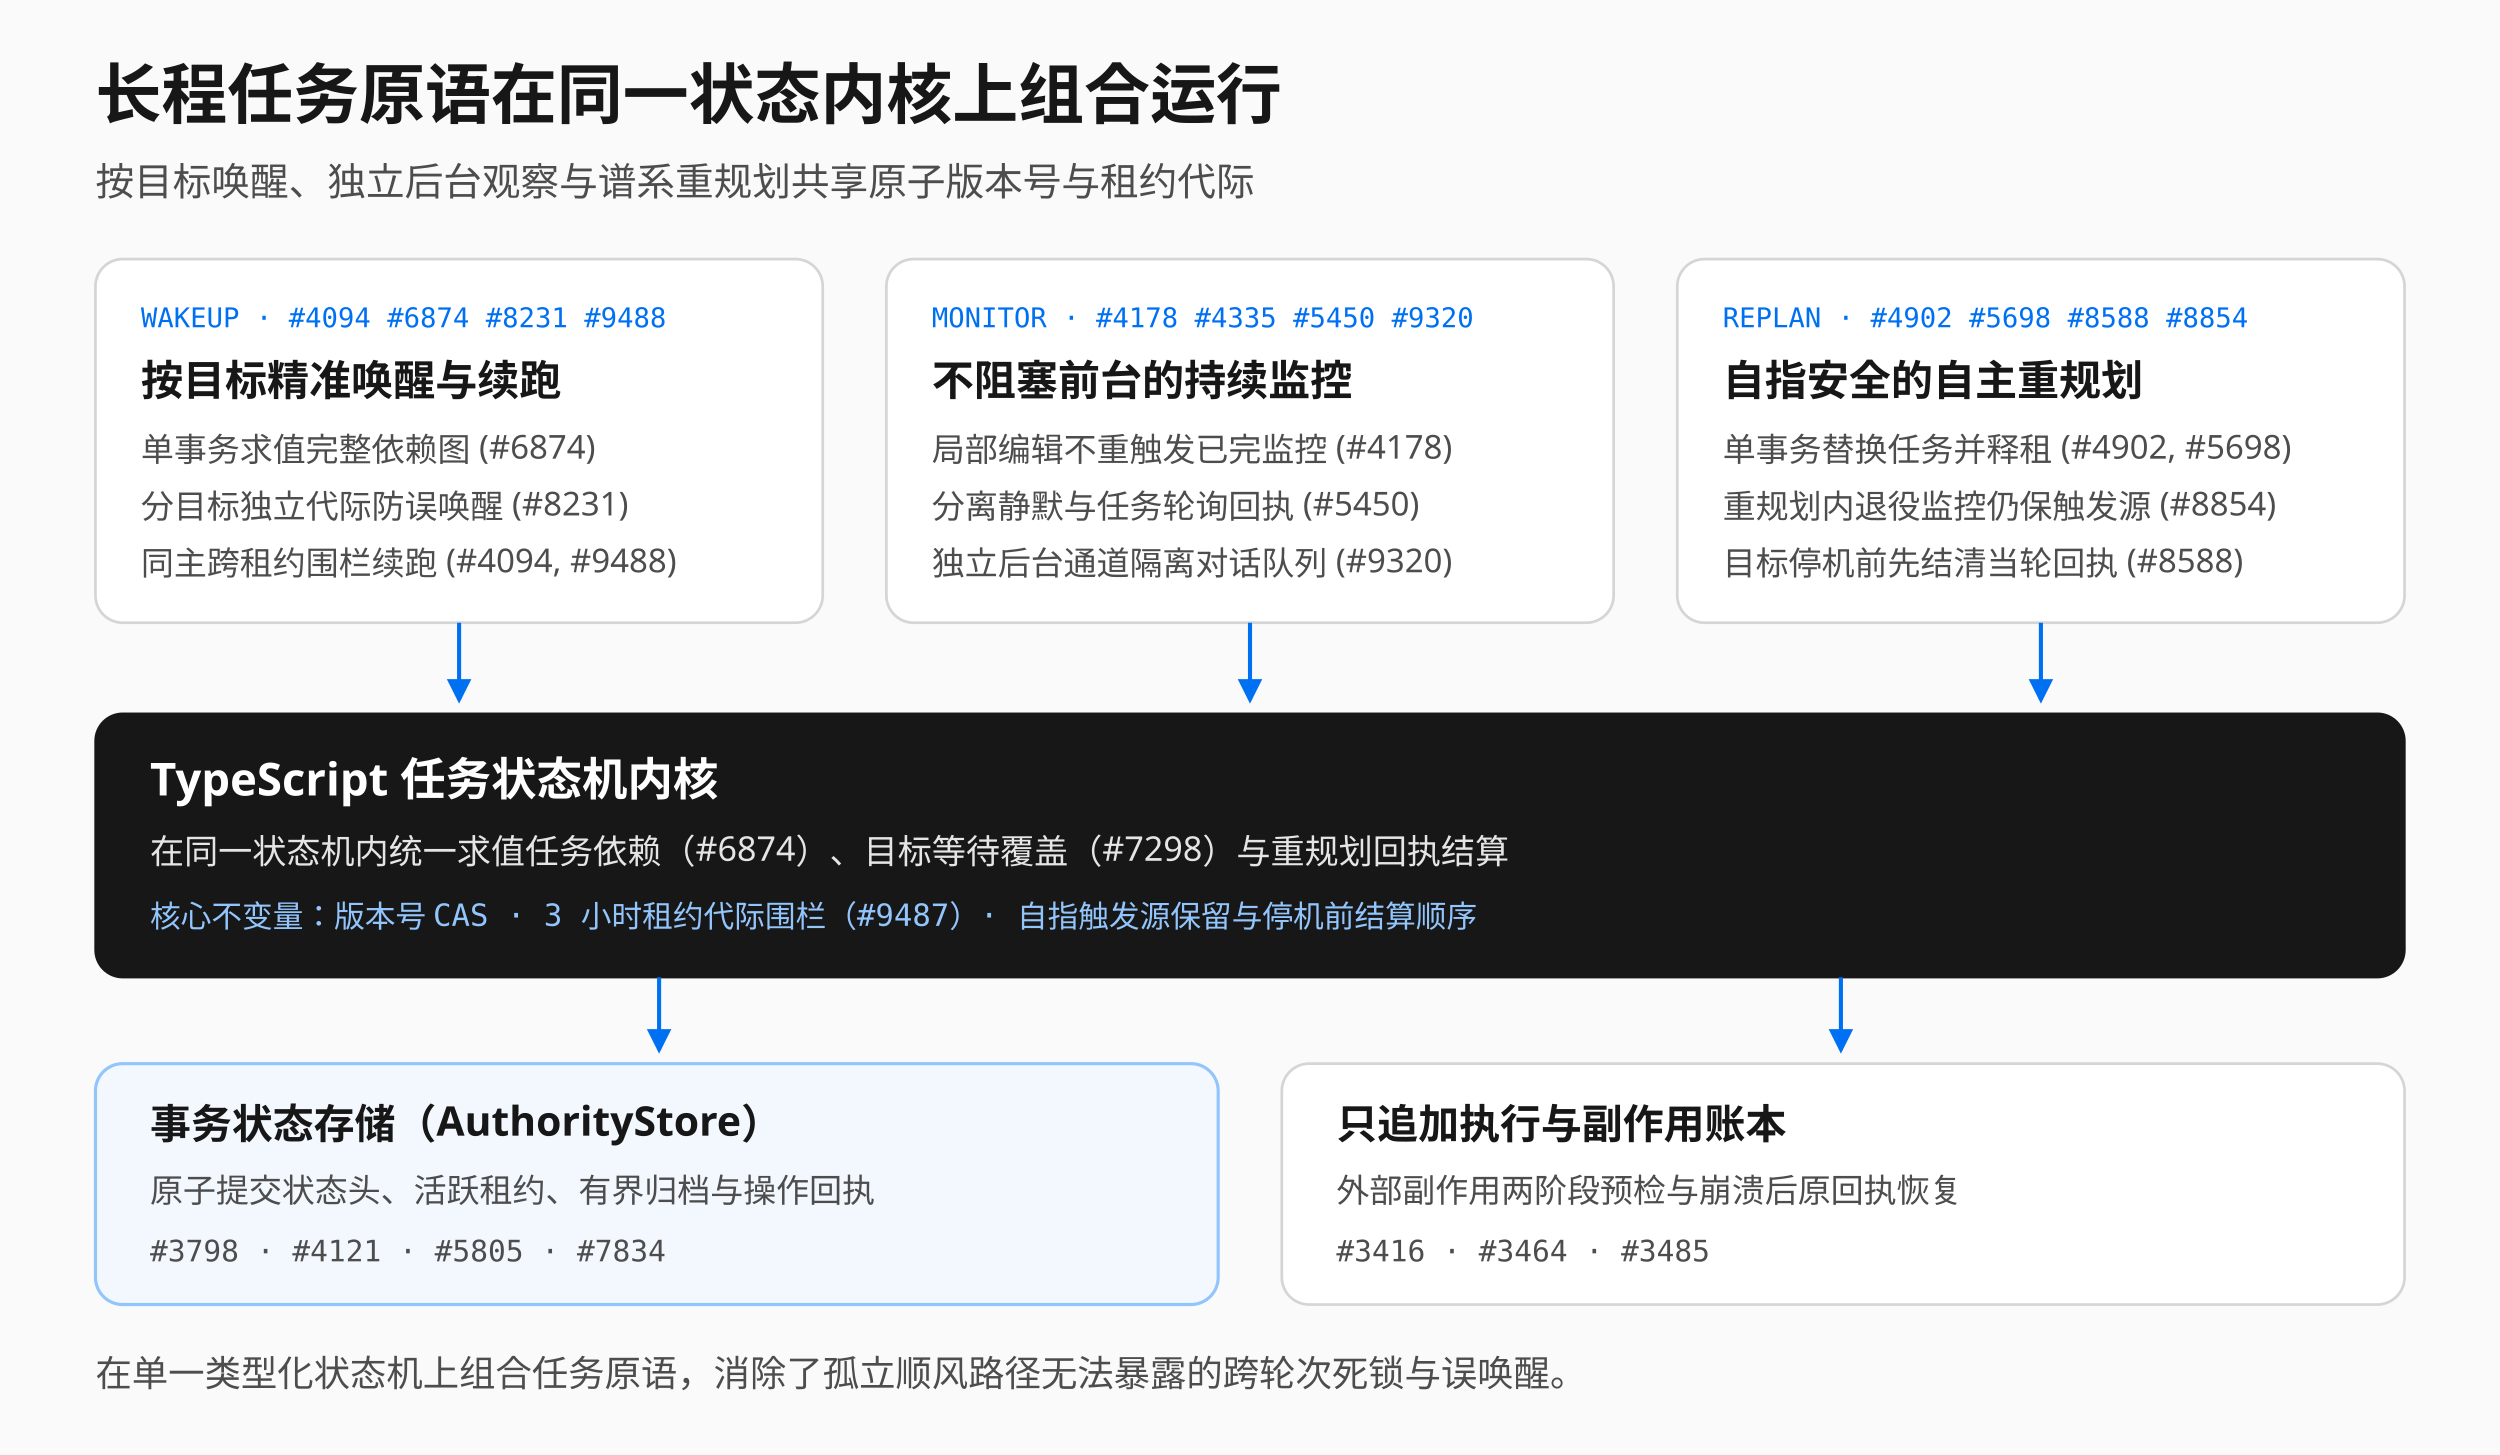
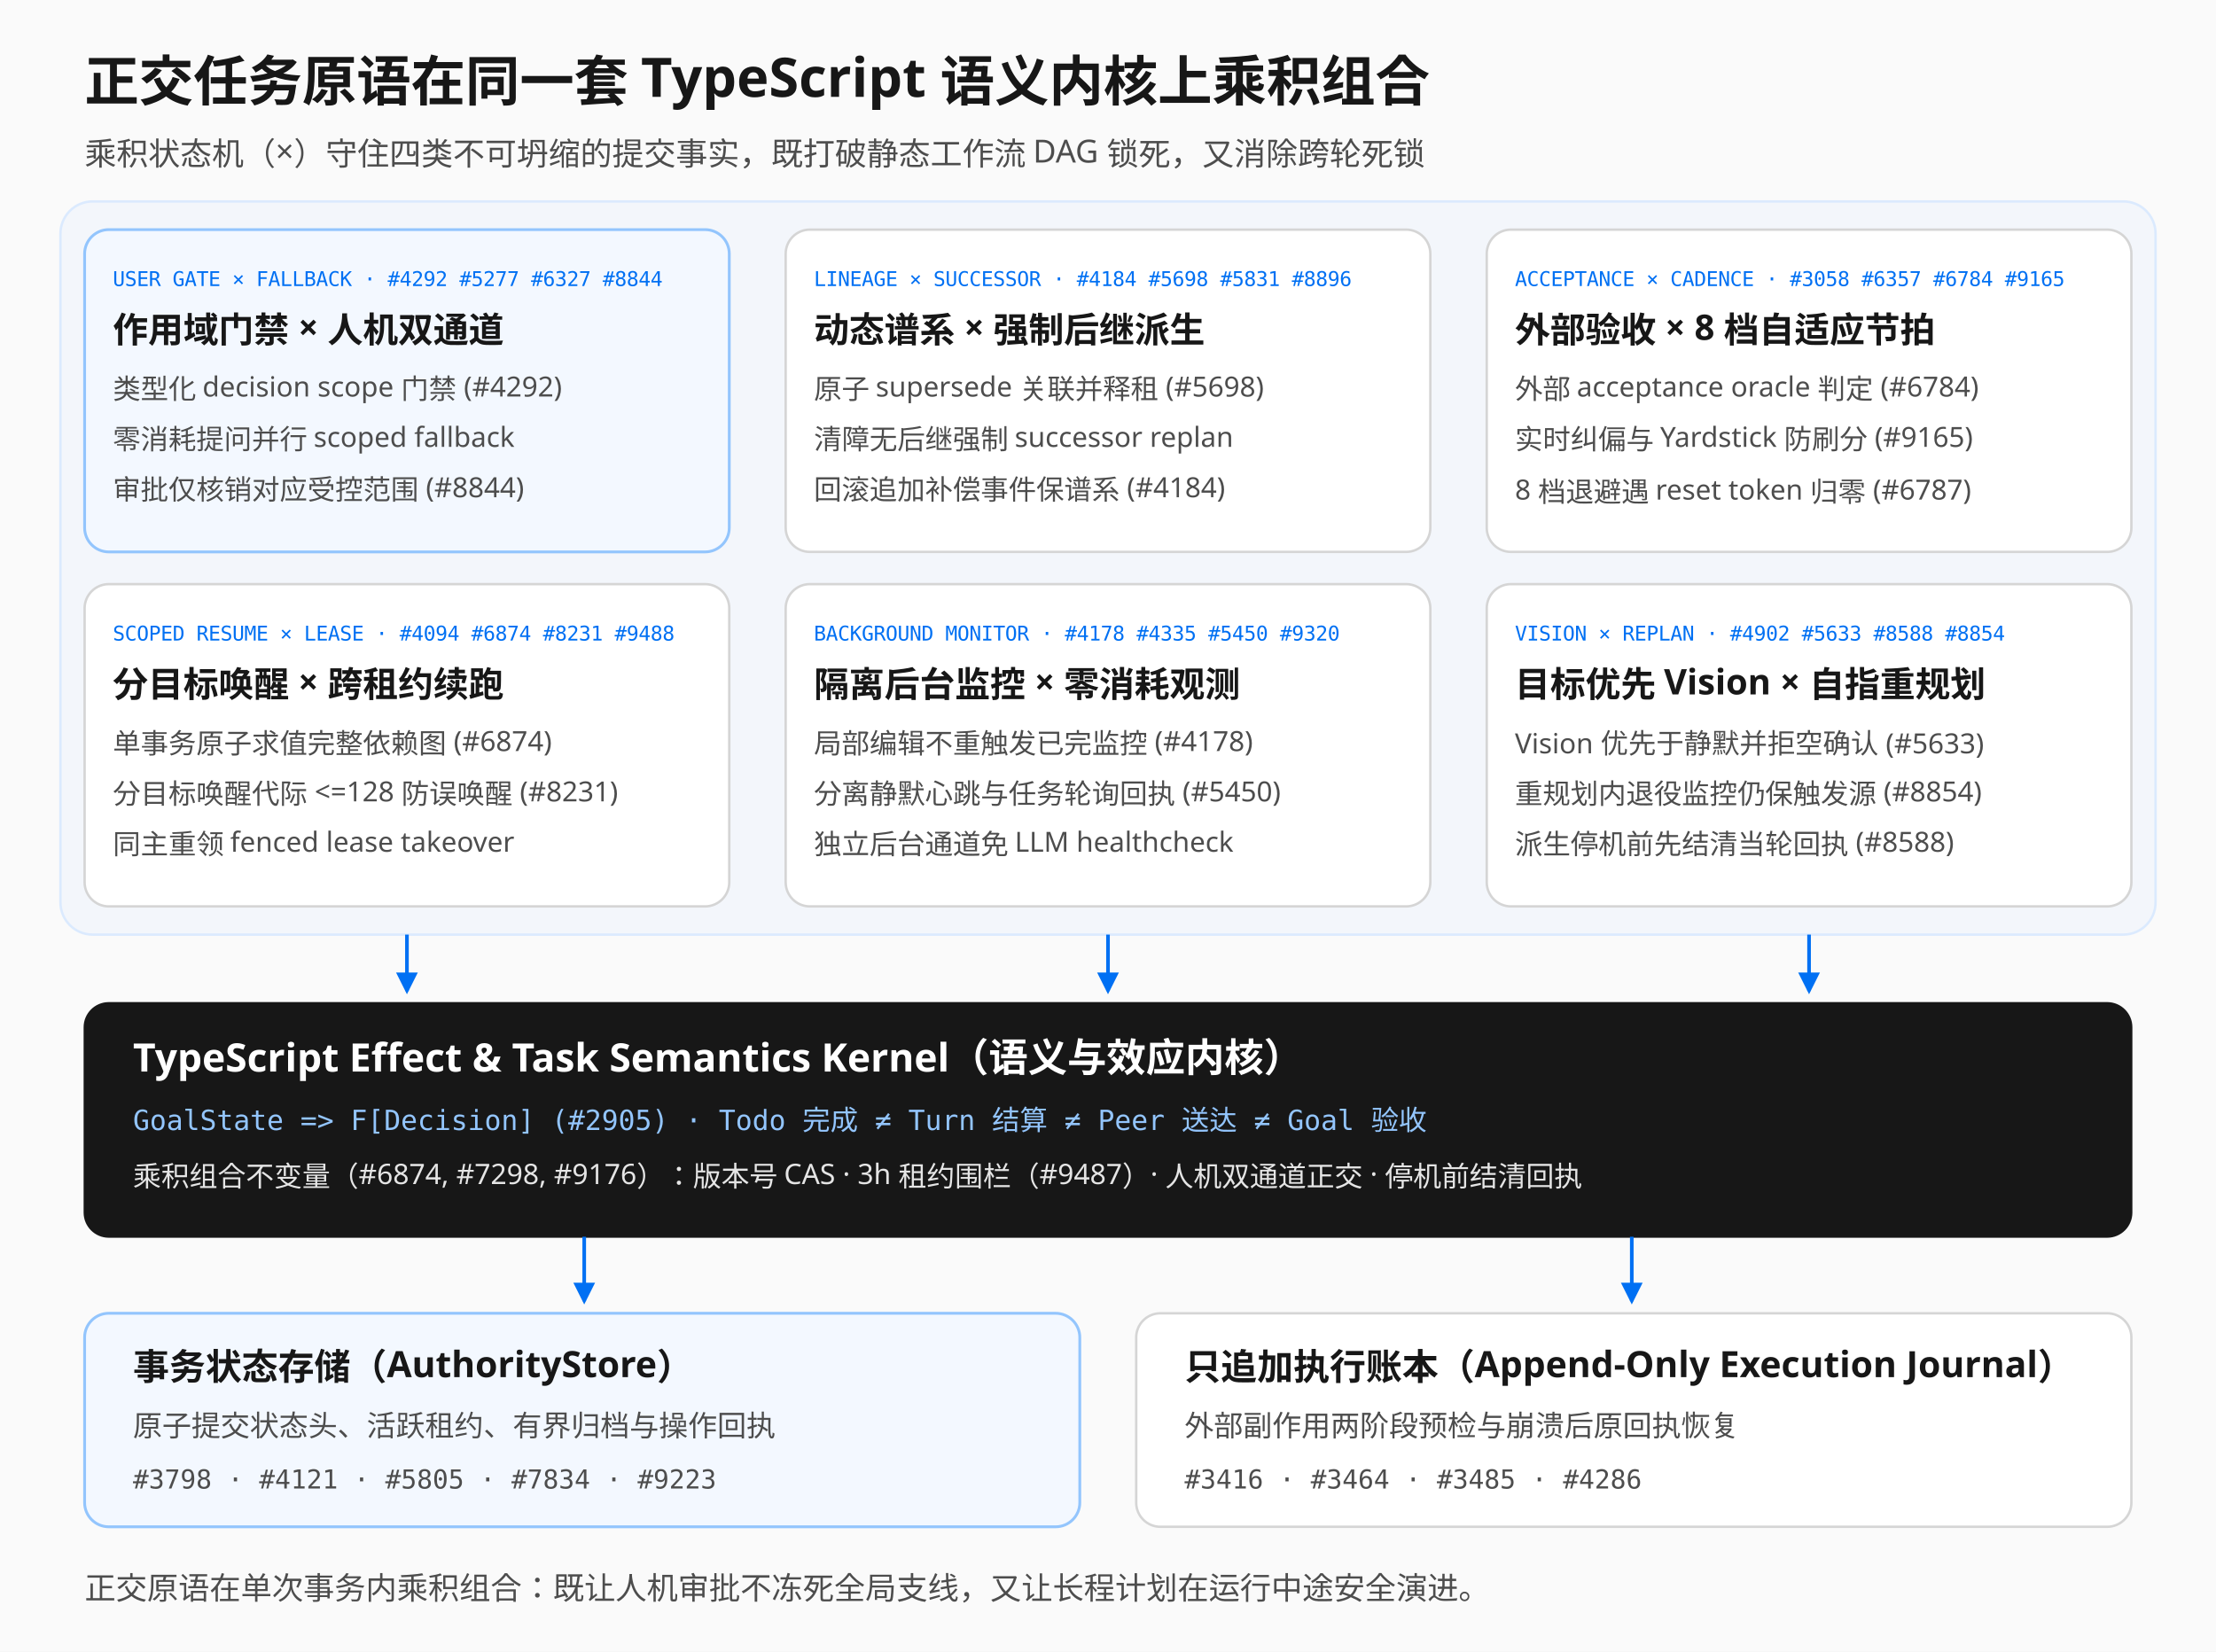
- <svg xmlns="http://www.w3.org/2000/svg" width="1100" height="640" viewBox="0 0 1100 640" role="img" aria-labelledby="t d">
+ <svg xmlns="http://www.w3.org/2000/svg" width="1100" height="820" viewBox="0 0 1100 820" role="img" aria-labelledby="t d">
  <defs>
    <marker id="arrow" viewBox="0 0 10 10" refX="8.5" refY="5" markerWidth="6" markerHeight="6" orient="auto-start-reverse">
      <path d="M0 0 L10 5 L0 10 Z" fill="#0070f3" />
    </marker>
  </defs>
  <rect width="100%" height="100%" fill="#fafafa" />
  <style>
    text { font-family: Geist, "PingFang SC", "Microsoft YaHei", sans-serif; fill: #171717; }
    .sub { fill: #4d4d4d; }
    .blue { fill: #0070f3; }
    .on-dark { fill: #ffffff; }
    .on-dark-sub { fill: #e5e5e5; }
    .on-dark-sky { fill: #93c5fd; }
    .mono { font-family: "Geist Mono", "SFMono-Regular", monospace; }
+     .tag { font-family: "Geist Mono", "SFMono-Regular", monospace; fill: #0070f3; letter-spacing: -0.15px; }
+     .tray { fill: #f3f6fb; stroke: #dbeafe; stroke-width: 1.2; }
    .box { fill: #fff; stroke: #d5d5d5; stroke-width: 1.2; }
    .box-hi { fill: #f3f8ff; stroke: #93c5fd; stroke-width: 1.4; }
    .kernel { fill: #171717; stroke: #171717; }
    .flow { fill: none; stroke: #0070f3; stroke-width: 1.8; marker-end: url(#arrow); }
  </style>
-   <text x="42" y="52" font-size="29" font-weight="600">长程任务原语在同一状态内核上组合运行</text>
-   <text x="42" y="86" font-size="17" class="sub">按目标唤醒、独立后台观察与谱系重规划共享原子版本号与租约代际</text>
-   <rect class="box" x="42" y="114" width="320" height="160" rx="12" />
-   <text x="62" y="144" font-size="12" font-weight="500" class="mono blue">WAKEUP · #4094 #6874 #8231 #9488</text>
-   <text x="62" y="174" font-size="18.5" font-weight="600">按目标精准唤醒与续跑</text>
-   <text x="62" y="203" font-size="14.5" class="sub">单事务求值完整依赖图 (#6874)</text>
-   <text x="62" y="228" font-size="14.5" class="sub">分目标独立代际防误唤醒 (#8231)</text>
-   <text x="62" y="253" font-size="14.5" class="sub">同主跨租约围栏续跑 (#4094, #9488)</text>
+   <text x="42" y="50" font-size="27" font-weight="600">正交任务原语在同一套 TypeScript 语义内核上乘积组合</text>
+   <text x="42" y="82" font-size="15.8" class="sub">乘积状态机（×）守住四类不可坍缩的提交事实，既打破静态工作流 DAG 锁死，又消除跨轮死锁</text>
+   <rect class="tray" x="30" y="100" width="1040" height="364" rx="16" />
+   <rect class="box-hi" x="42" y="114" width="320" height="160" rx="12" />
+   <text x="56" y="142" font-size="10.1" font-weight="500" class="tag">USER GATE × FALLBACK · #4292 #5277 #6327 #8844</text>
+   <text x="56" y="170" font-size="17.5" font-weight="600">作用域门禁 × 人机双通道</text>
+   <text x="56" y="198" font-size="13.8" class="sub">类型化 decision scope 门禁 (#4292)</text>
+   <text x="56" y="223" font-size="13.8" class="sub">零消耗提问并行 scoped fallback</text>
+   <text x="56" y="248" font-size="13.8" class="sub">审批仅核销对应受控范围 (#8844)</text>
  <rect class="box" x="390" y="114" width="320" height="160" rx="12" />
-   <text x="410" y="144" font-size="12" font-weight="500" class="mono blue">MONITOR · #4178 #4335 #5450 #9320</text>
-   <text x="410" y="174" font-size="18.5" font-weight="600">不阻塞前台的持续监控</text>
-   <text x="410" y="203" font-size="14.5" class="sub">局部编辑不重触发已完监控 (#4178)</text>
-   <text x="410" y="228" font-size="14.5" class="sub">分离静默与任务轮询回执 (#5450)</text>
-   <text x="410" y="253" font-size="14.5" class="sub">独立后台通道隔离对话队列 (#9320)</text>
+   <text x="404" y="142" font-size="10.1" font-weight="500" class="tag">LINEAGE × SUCCESSOR · #4184 #5698 #5831 #8896</text>
+   <text x="404" y="170" font-size="17.5" font-weight="600">动态谱系 × 强制后继派生</text>
+   <text x="404" y="198" font-size="13.8" class="sub">原子 supersede 关联并释租 (#5698)</text>
+   <text x="404" y="223" font-size="13.8" class="sub">清障无后继强制 successor replan</text>
+   <text x="404" y="248" font-size="13.8" class="sub">回滚追加补偿事件保谱系 (#4184)</text>
  <rect class="box" x="738" y="114" width="320" height="160" rx="12" />
-   <text x="758" y="144" font-size="12" font-weight="500" class="mono blue">REPLAN · #4902 #5698 #8588 #8854</text>
-   <text x="758" y="174" font-size="18.5" font-weight="600">自指安全的自主重规划</text>
-   <text x="758" y="203" font-size="14.5" class="sub">单事务替换任务并释租 (#4902, #5698)</text>
-   <text x="758" y="228" font-size="14.5" class="sub">重规划内退役监控仍保触发源 (#8854)</text>
-   <text x="758" y="253" font-size="14.5" class="sub">目标停机前先结清当轮回执 (#8588)</text>
-   <path class="flow" d="M202 274 V308" />
-   <path class="flow" d="M550 274 V308" />
-   <path class="flow" d="M898 274 V308" />
-   <rect class="kernel" x="42" y="314" width="1016" height="116" rx="12" />
-   <text x="66" y="350" font-size="20" font-weight="600" class="on-dark">TypeScript 任务状态机内核</text>
-   <text x="66" y="380" font-size="15" class="on-dark-sub">在同一状态机内统一求值任务依赖（#6874）、目标等待覆盖（#7298）与重规划回执结算</text>
-   <text x="66" y="408" font-size="13.5" class="mono on-dark-sky">核心不变量：版本号 CAS · 3 小时租约代际围栏（#9487）· 自指触发源保留与停机前结算顺序</text>
-   <path class="flow" d="M290 430 V462" />
-   <path class="flow" d="M810 430 V462" />
-   <rect class="box-hi" x="42" y="468" width="494" height="106" rx="12" />
-   <text x="66" y="501" font-size="18" font-weight="600">事务状态存储（AuthorityStore）</text>
-   <text x="66" y="529" font-size="14.5" class="sub">原子提交状态头、活跃租约、有界归档与操作回执</text>
-   <text x="66" y="555" font-size="13" class="mono sub">#3798 · #4121 · #5805 · #7834</text>
-   <rect class="box" x="564" y="468" width="494" height="106" rx="12" />
-   <text x="588" y="501" font-size="18" font-weight="600">只追加执行与副作用账本</text>
-   <text x="588" y="529" font-size="14.5" class="sub">外部副作用两阶段预检与崩溃后原回执恢复</text>
-   <text x="588" y="555" font-size="13" class="mono sub">#3416 · #3464 · #3485</text>
-   <text x="42" y="610" font-size="16" class="sub">在单一类型化状态机上组合任务原语，消除了孤立顺风路径无法暴露的跨轮次死锁与误唤醒。</text>
+   <text x="752" y="142" font-size="10.1" font-weight="500" class="tag">ACCEPTANCE × CADENCE · #3058 #6357 #6784 #9165</text>
+   <text x="752" y="170" font-size="17.5" font-weight="600">外部验收 × 8 档自适应节拍</text>
+   <text x="752" y="198" font-size="13.8" class="sub">外部 acceptance oracle 判定 (#6784)</text>
+   <text x="752" y="223" font-size="13.8" class="sub">实时纠偏与 Yardstick 防刷分 (#9165)</text>
+   <text x="752" y="248" font-size="13.8" class="sub">8 档退避遇 reset token 归零 (#6787)</text>
+   <rect class="box" x="42" y="290" width="320" height="160" rx="12" />
+   <text x="56" y="318" font-size="10.1" font-weight="500" class="tag">SCOPED RESUME × LEASE · #4094 #6874 #8231 #9488</text>
+   <text x="56" y="346" font-size="17.5" font-weight="600">分目标唤醒 × 跨租约续跑</text>
+   <text x="56" y="374" font-size="13.8" class="sub">单事务原子求值完整依赖图 (#6874)</text>
+   <text x="56" y="399" font-size="13.8" class="sub">分目标唤醒代际 &lt;=128 防误唤醒 (#8231)</text>
+   <text x="56" y="424" font-size="13.8" class="sub">同主重领 fenced lease takeover</text>
+   <rect class="box" x="390" y="290" width="320" height="160" rx="12" />
+   <text x="404" y="318" font-size="10.1" font-weight="500" class="tag">BACKGROUND MONITOR · #4178 #4335 #5450 #9320</text>
+   <text x="404" y="346" font-size="17.5" font-weight="600">隔离后台监控 × 零消耗观测</text>
+   <text x="404" y="374" font-size="13.8" class="sub">局部编辑不重触发已完监控 (#4178)</text>
+   <text x="404" y="399" font-size="13.8" class="sub">分离静默心跳与任务轮询回执 (#5450)</text>
+   <text x="404" y="424" font-size="13.8" class="sub">独立后台通道免 LLM healthcheck</text>
+   <rect class="box" x="738" y="290" width="320" height="160" rx="12" />
+   <text x="752" y="318" font-size="10.1" font-weight="500" class="tag">VISION × REPLAN · #4902 #5633 #8588 #8854</text>
+   <text x="752" y="346" font-size="17.5" font-weight="600">目标优先 Vision × 自指重规划</text>
+   <text x="752" y="374" font-size="13.8" class="sub">Vision 优先于静默并拒空确认 (#5633)</text>
+   <text x="752" y="399" font-size="13.8" class="sub">重规划内退役监控仍保触发源 (#8854)</text>
+   <text x="752" y="424" font-size="13.8" class="sub">派生停机前先结清当轮回执 (#8588)</text>
+   <path class="flow" d="M202 464 V492" />
+   <path class="flow" d="M550 464 V492" />
+   <path class="flow" d="M898 464 V492" />
+   <rect class="kernel" x="42" y="498" width="1016" height="116" rx="12" />
+   <text x="66" y="532" font-size="19.5" font-weight="600" class="on-dark">TypeScript Effect &amp; Task Semantics Kernel（语义与效应内核）</text>
+   <text x="66" y="561" font-size="13.8" class="mono on-dark-sky">GoalState =&gt; F[Decision] (#2905) · Todo 完成 ≠ Turn 结算 ≠ Peer 送达 ≠ Goal 验收</text>
+   <text x="66" y="589" font-size="14" class="on-dark-sub">乘积组合不变量（#6874, #7298, #9176）：版本号 CAS · 3h 租约围栏（#9487）· 人机双通道正交 · 停机前结清回执</text>
+   <path class="flow" d="M290 614 V646" />
+   <path class="flow" d="M810 614 V646" />
+   <rect class="box-hi" x="42" y="652" width="494" height="106" rx="12" />
+   <text x="66" y="685" font-size="18" font-weight="600">事务状态存储（AuthorityStore）</text>
+   <text x="66" y="713" font-size="14.5" class="sub">原子提交状态头、活跃租约、有界归档与操作回执</text>
+   <text x="66" y="739" font-size="13" class="mono sub">#3798 · #4121 · #5805 · #7834 · #9223</text>
+   <rect class="box" x="564" y="652" width="494" height="106" rx="12" />
+   <text x="588" y="685" font-size="18" font-weight="600">只追加执行账本（Append-Only Execution Journal）</text>
+   <text x="588" y="713" font-size="14.5" class="sub">外部副作用两阶段预检与崩溃后原回执恢复</text>
+   <text x="588" y="739" font-size="13" class="mono sub">#3416 · #3464 · #3485 · #4286</text>
+   <text x="42" y="794" font-size="15.5" class="sub">正交原语在单次事务内乘积组合：既让人机审批不冻死全局支线，又让长程计划在运行中途安全演进。</text>
</svg>
